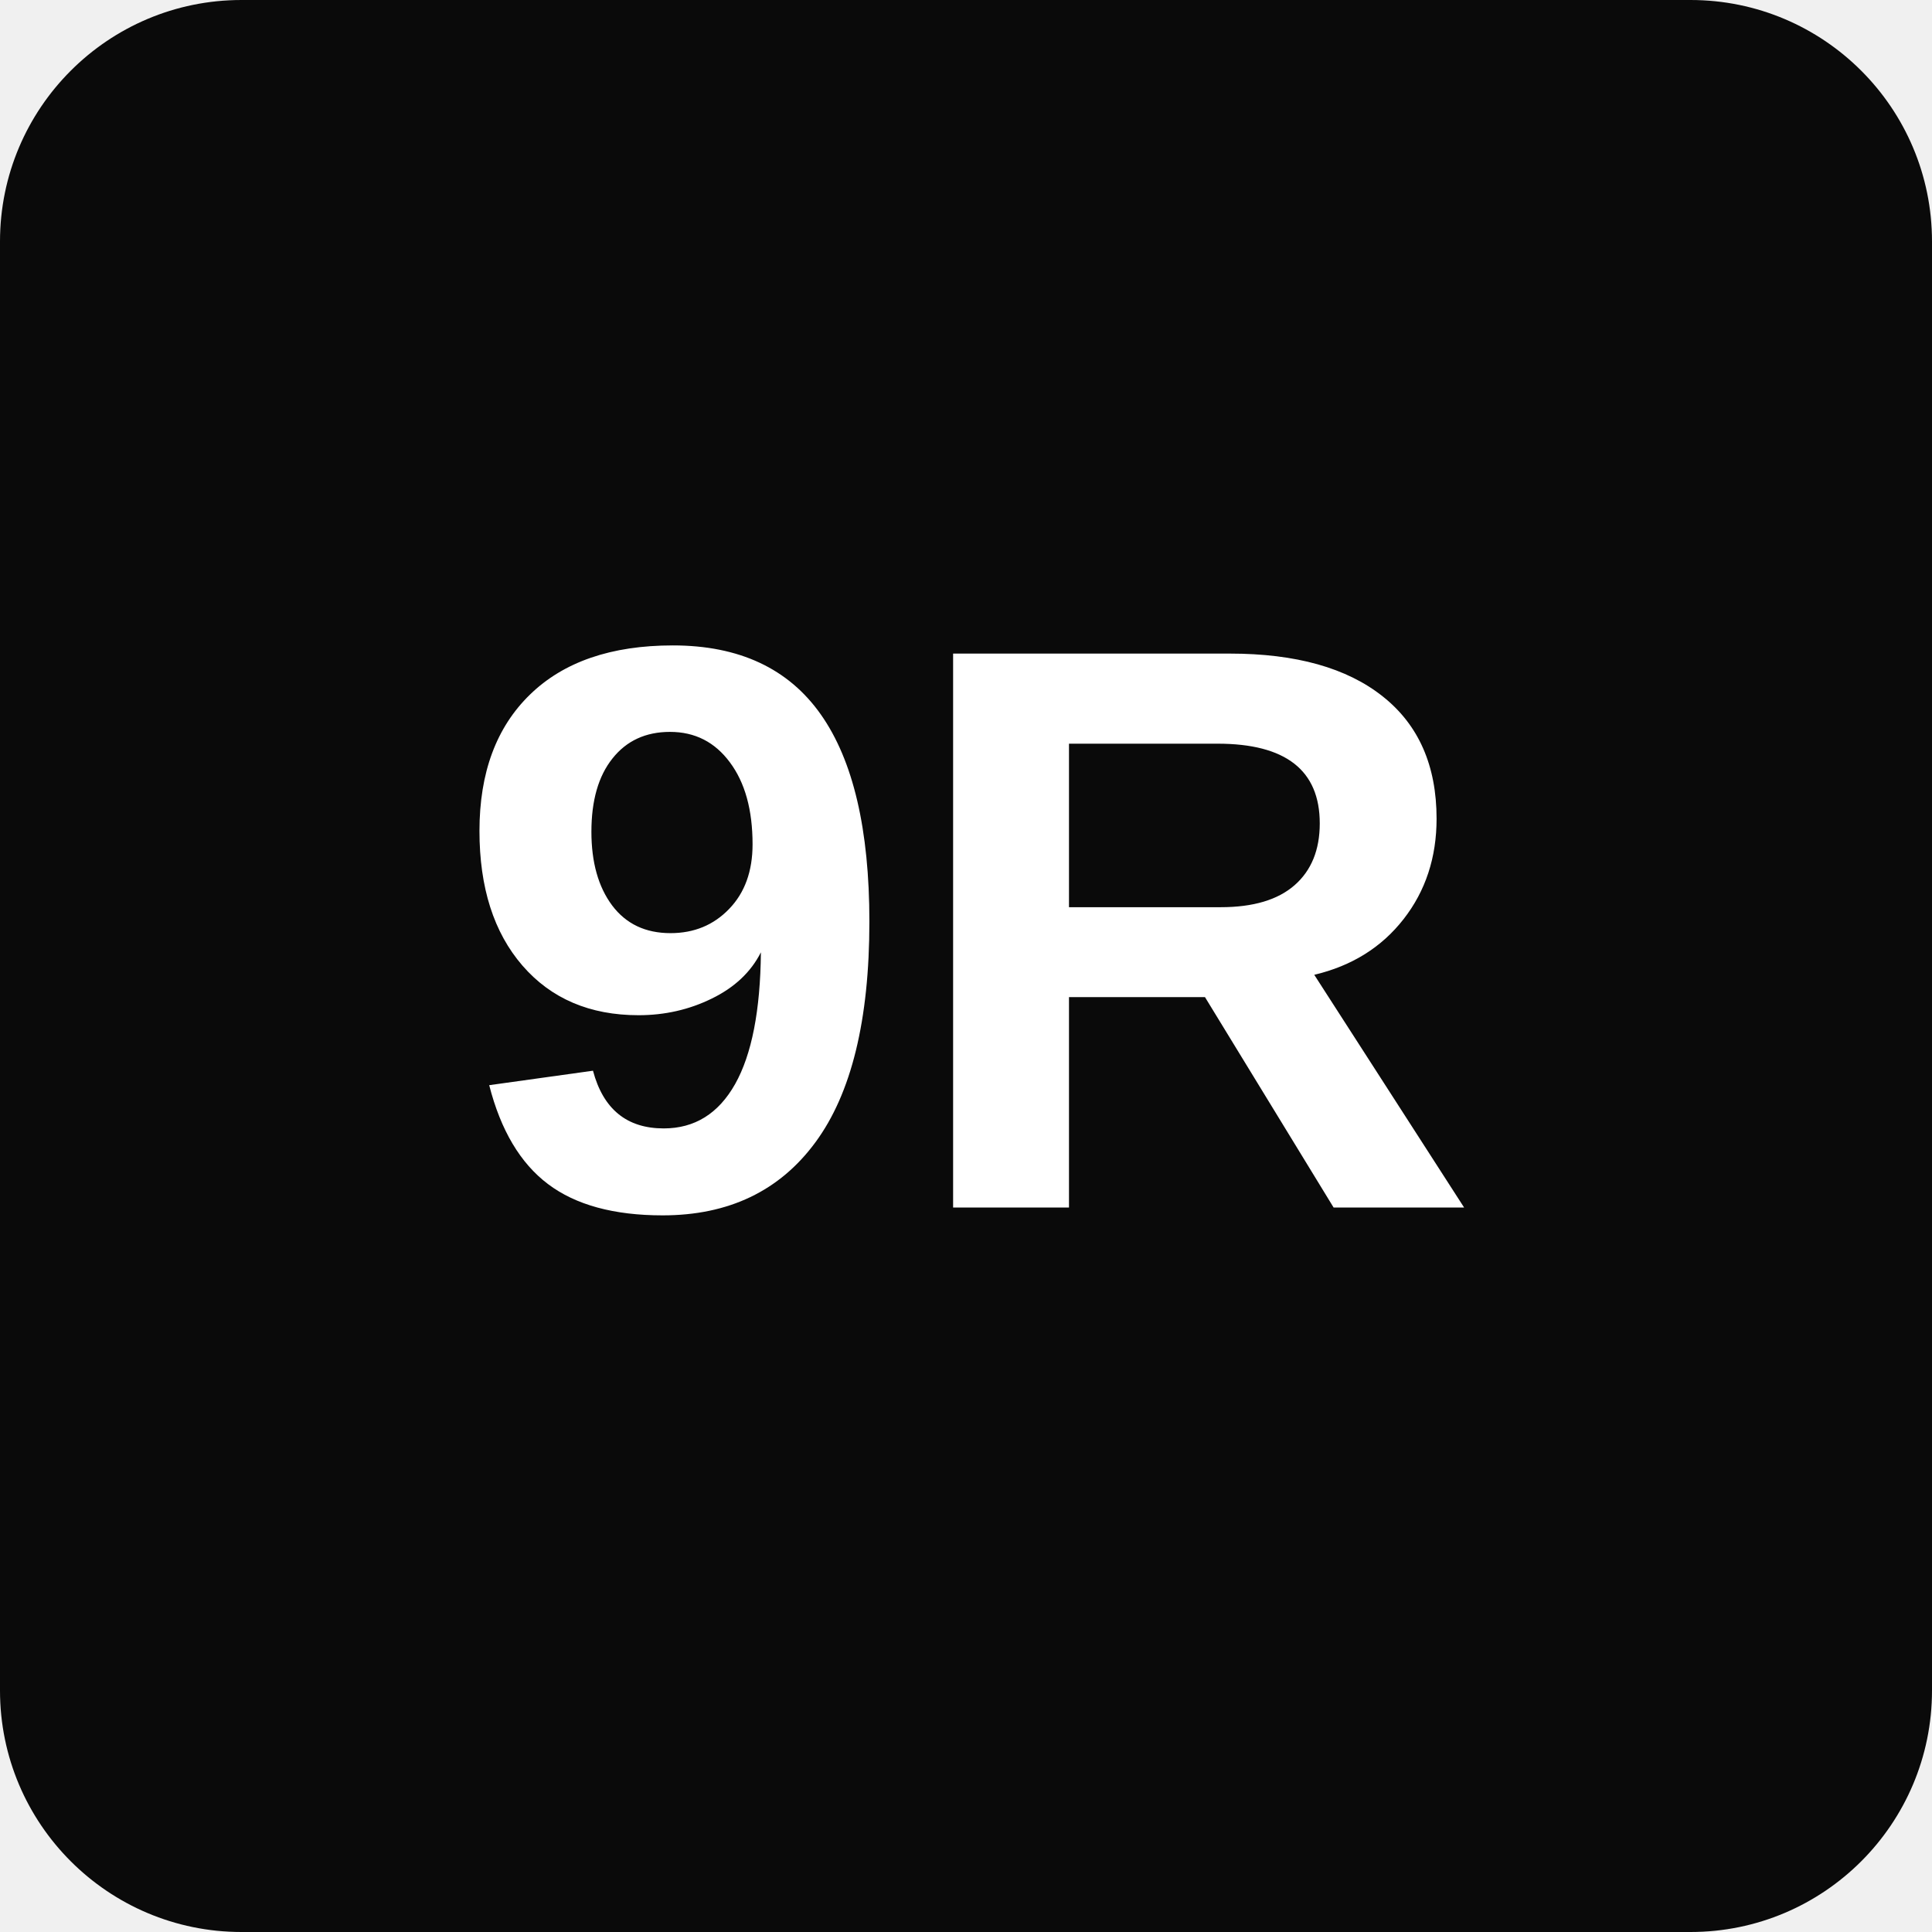
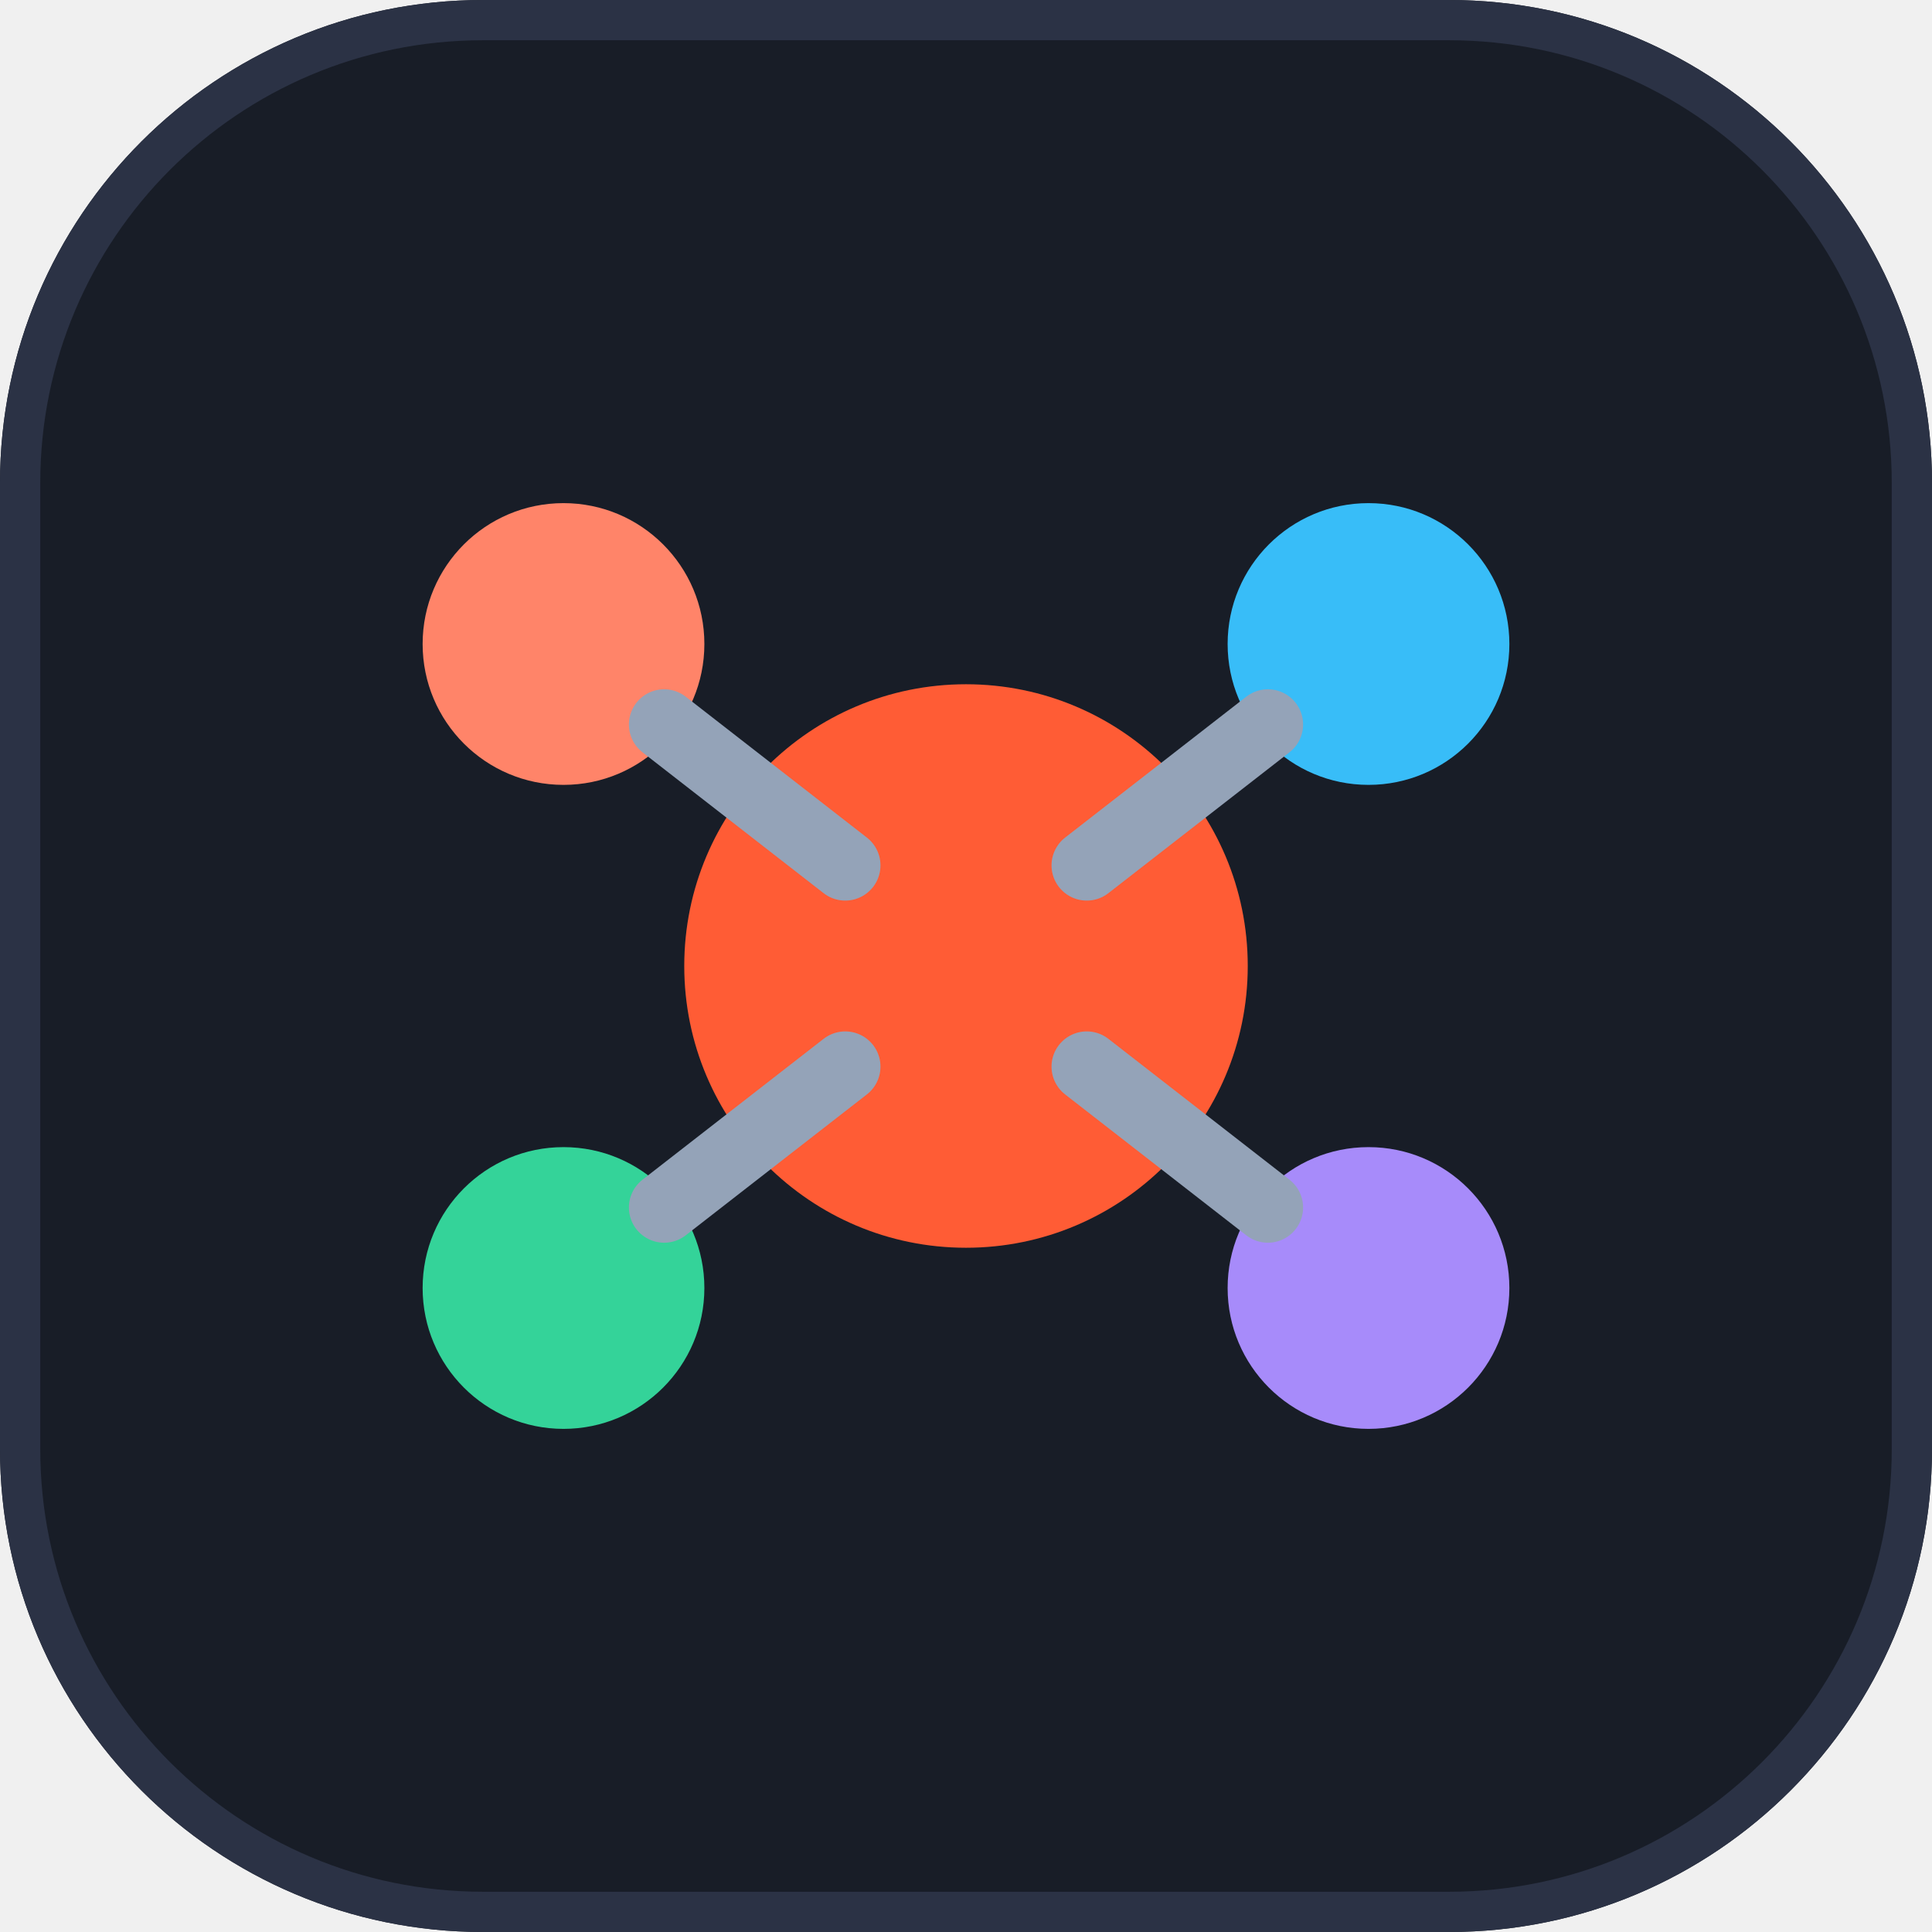
- <svg xmlns="http://www.w3.org/2000/svg" width="192" height="192" viewBox="0 0 192 192">
-   <rect width="192" height="192" rx="24" fill="#0a0a0a" />
-   <text x="96" y="120" font-family="Arial, sans-serif" font-size="80" font-weight="bold" fill="#ffffff" text-anchor="middle">9R</text>
+ <svg xmlns="http://www.w3.org/2000/svg" width="192" height="192" viewBox="0 0 48 48" fill="none">
+   <rect width="48" height="48" rx="12" fill="#181D27" />
+   <rect x="0.5" y="0.5" width="47" height="47" rx="11.5" stroke="#2B3245" />
+   <circle cx="24" cy="24" r="7" fill="#FF5C35" />
+   <circle cx="14" cy="16" r="3.5" fill="#FF8469" />
+   <circle cx="34" cy="16" r="3.5" fill="#38BDF8" />
+   <circle cx="14" cy="32" r="3.5" fill="#34D399" />
+   <circle cx="34" cy="32" r="3.5" fill="#A78BFA" />
+   <path d="M16.5 18L21 21.5M31.5 18L27 21.5M16.5 30L21 26.5M31.5 30L27 26.5" stroke="#94A3B8" stroke-width="1.75" stroke-linecap="round" />
</svg>
